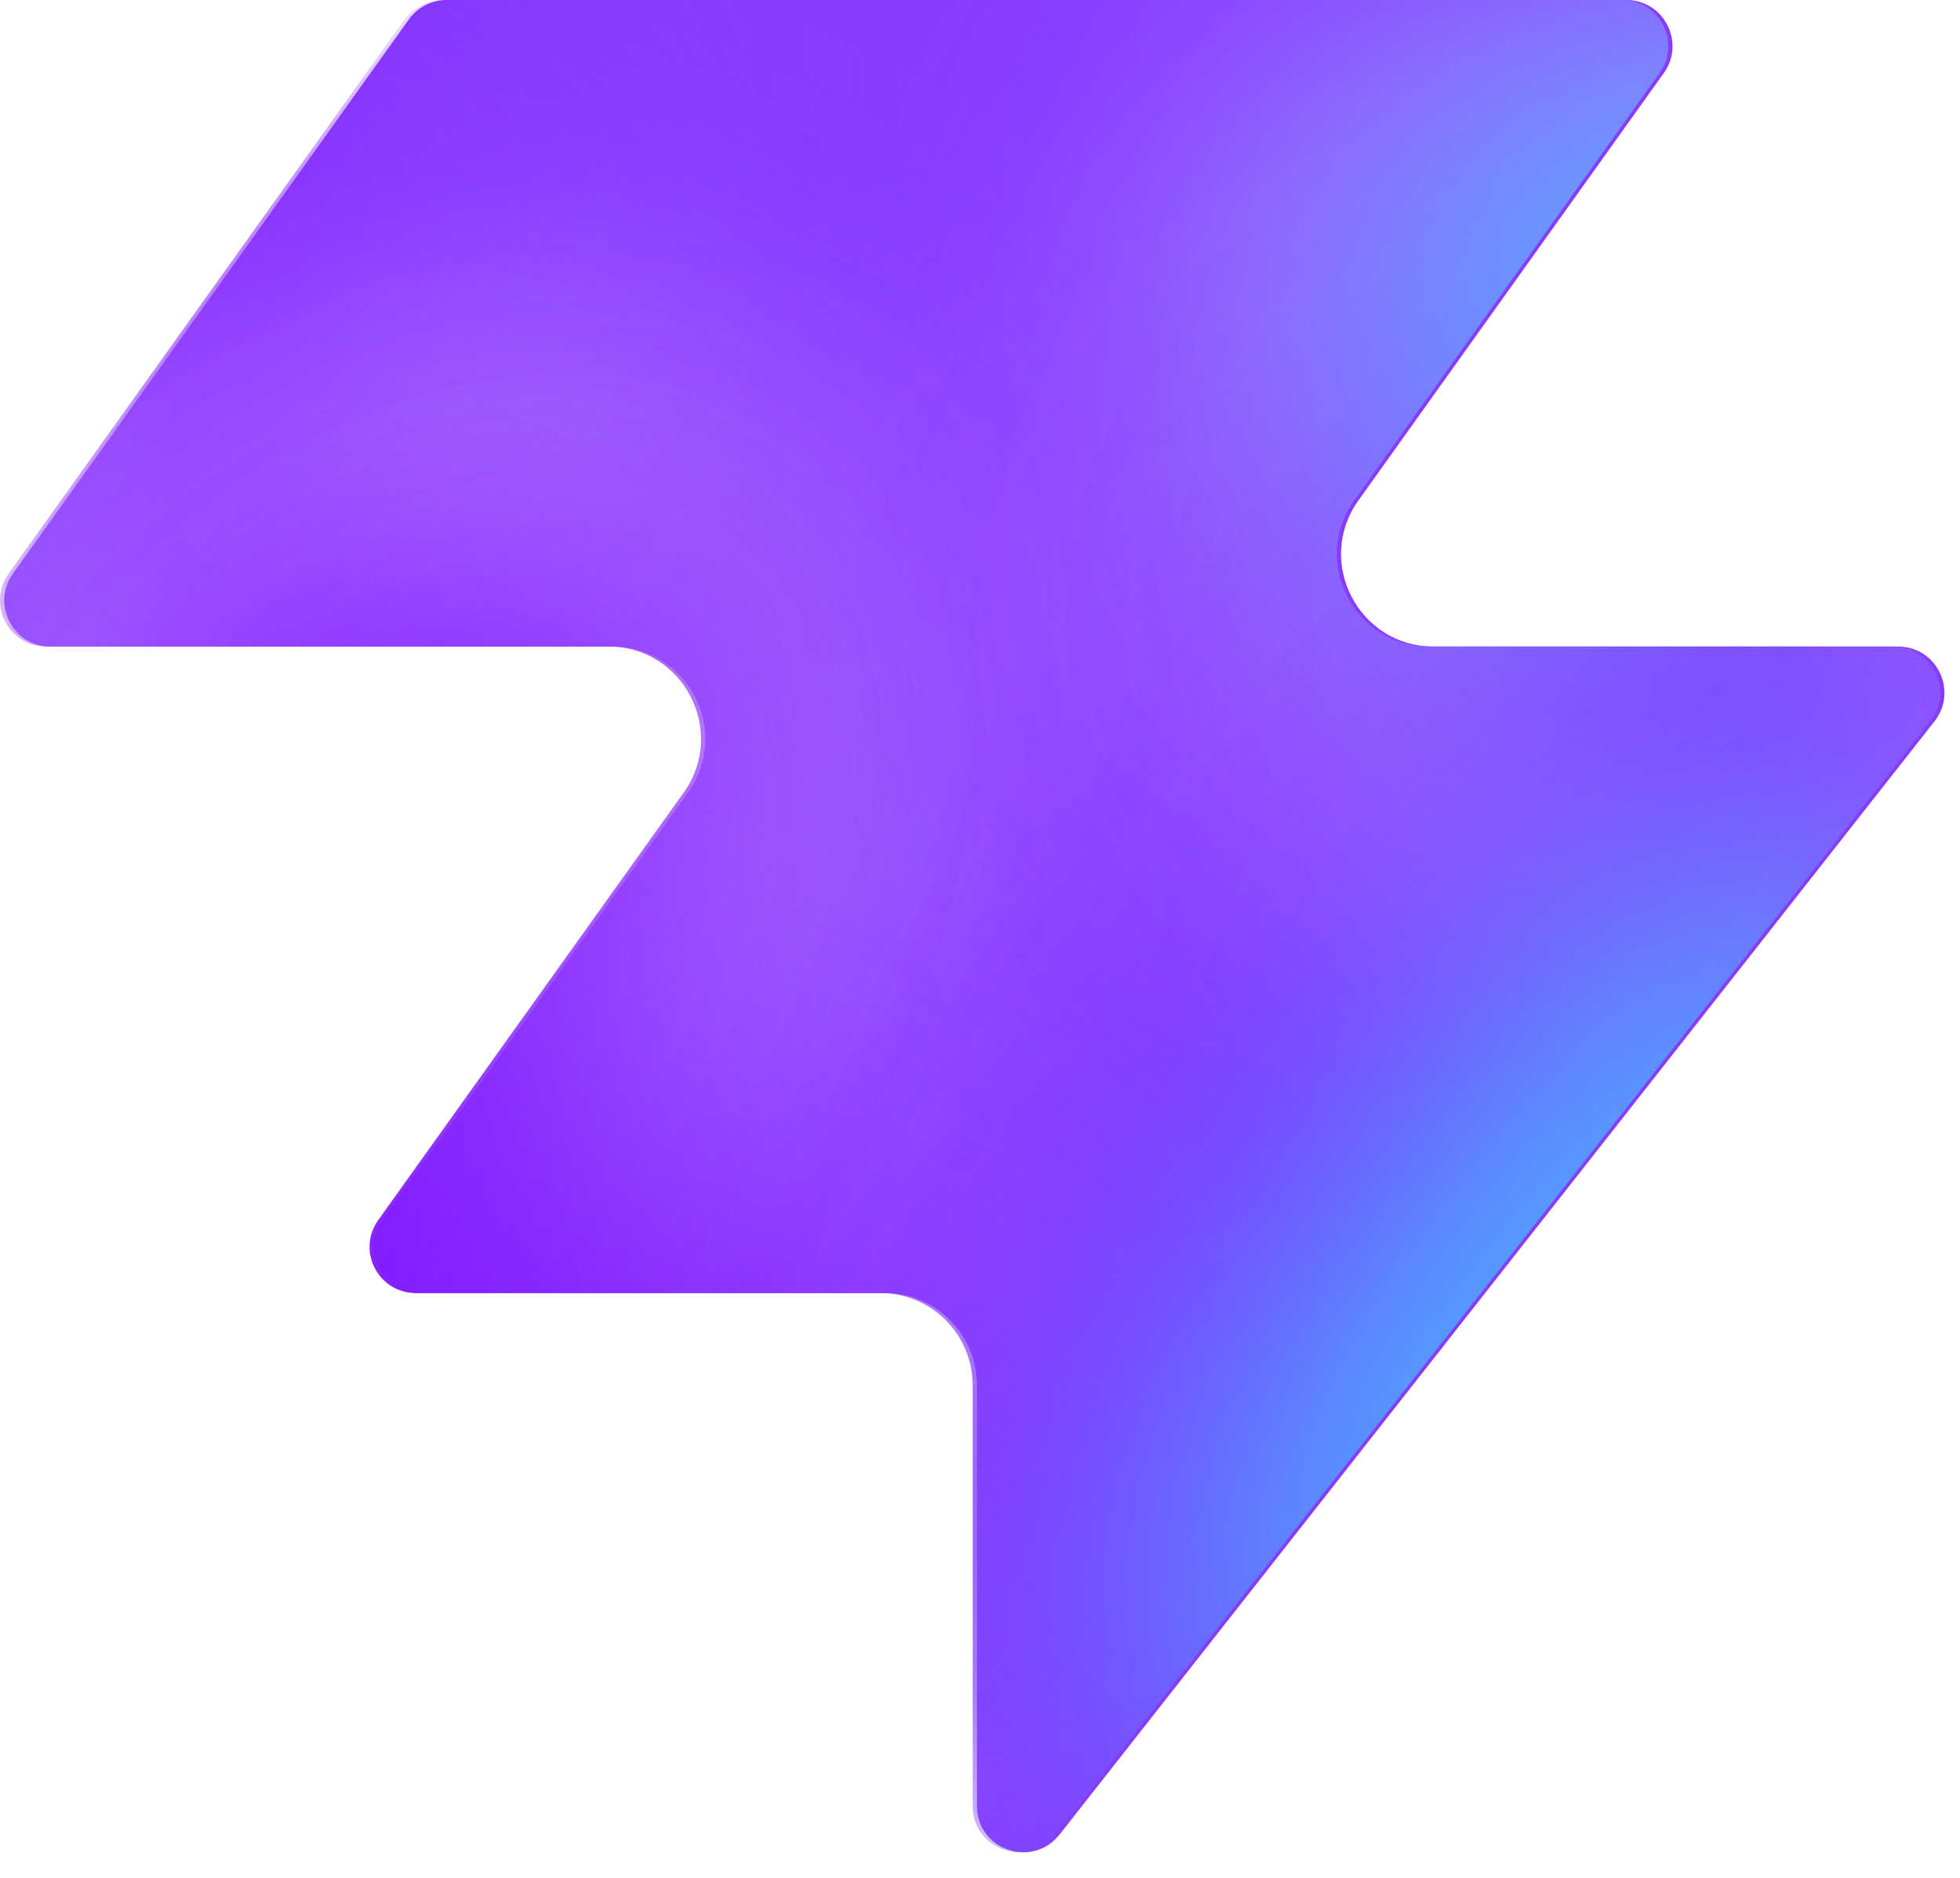
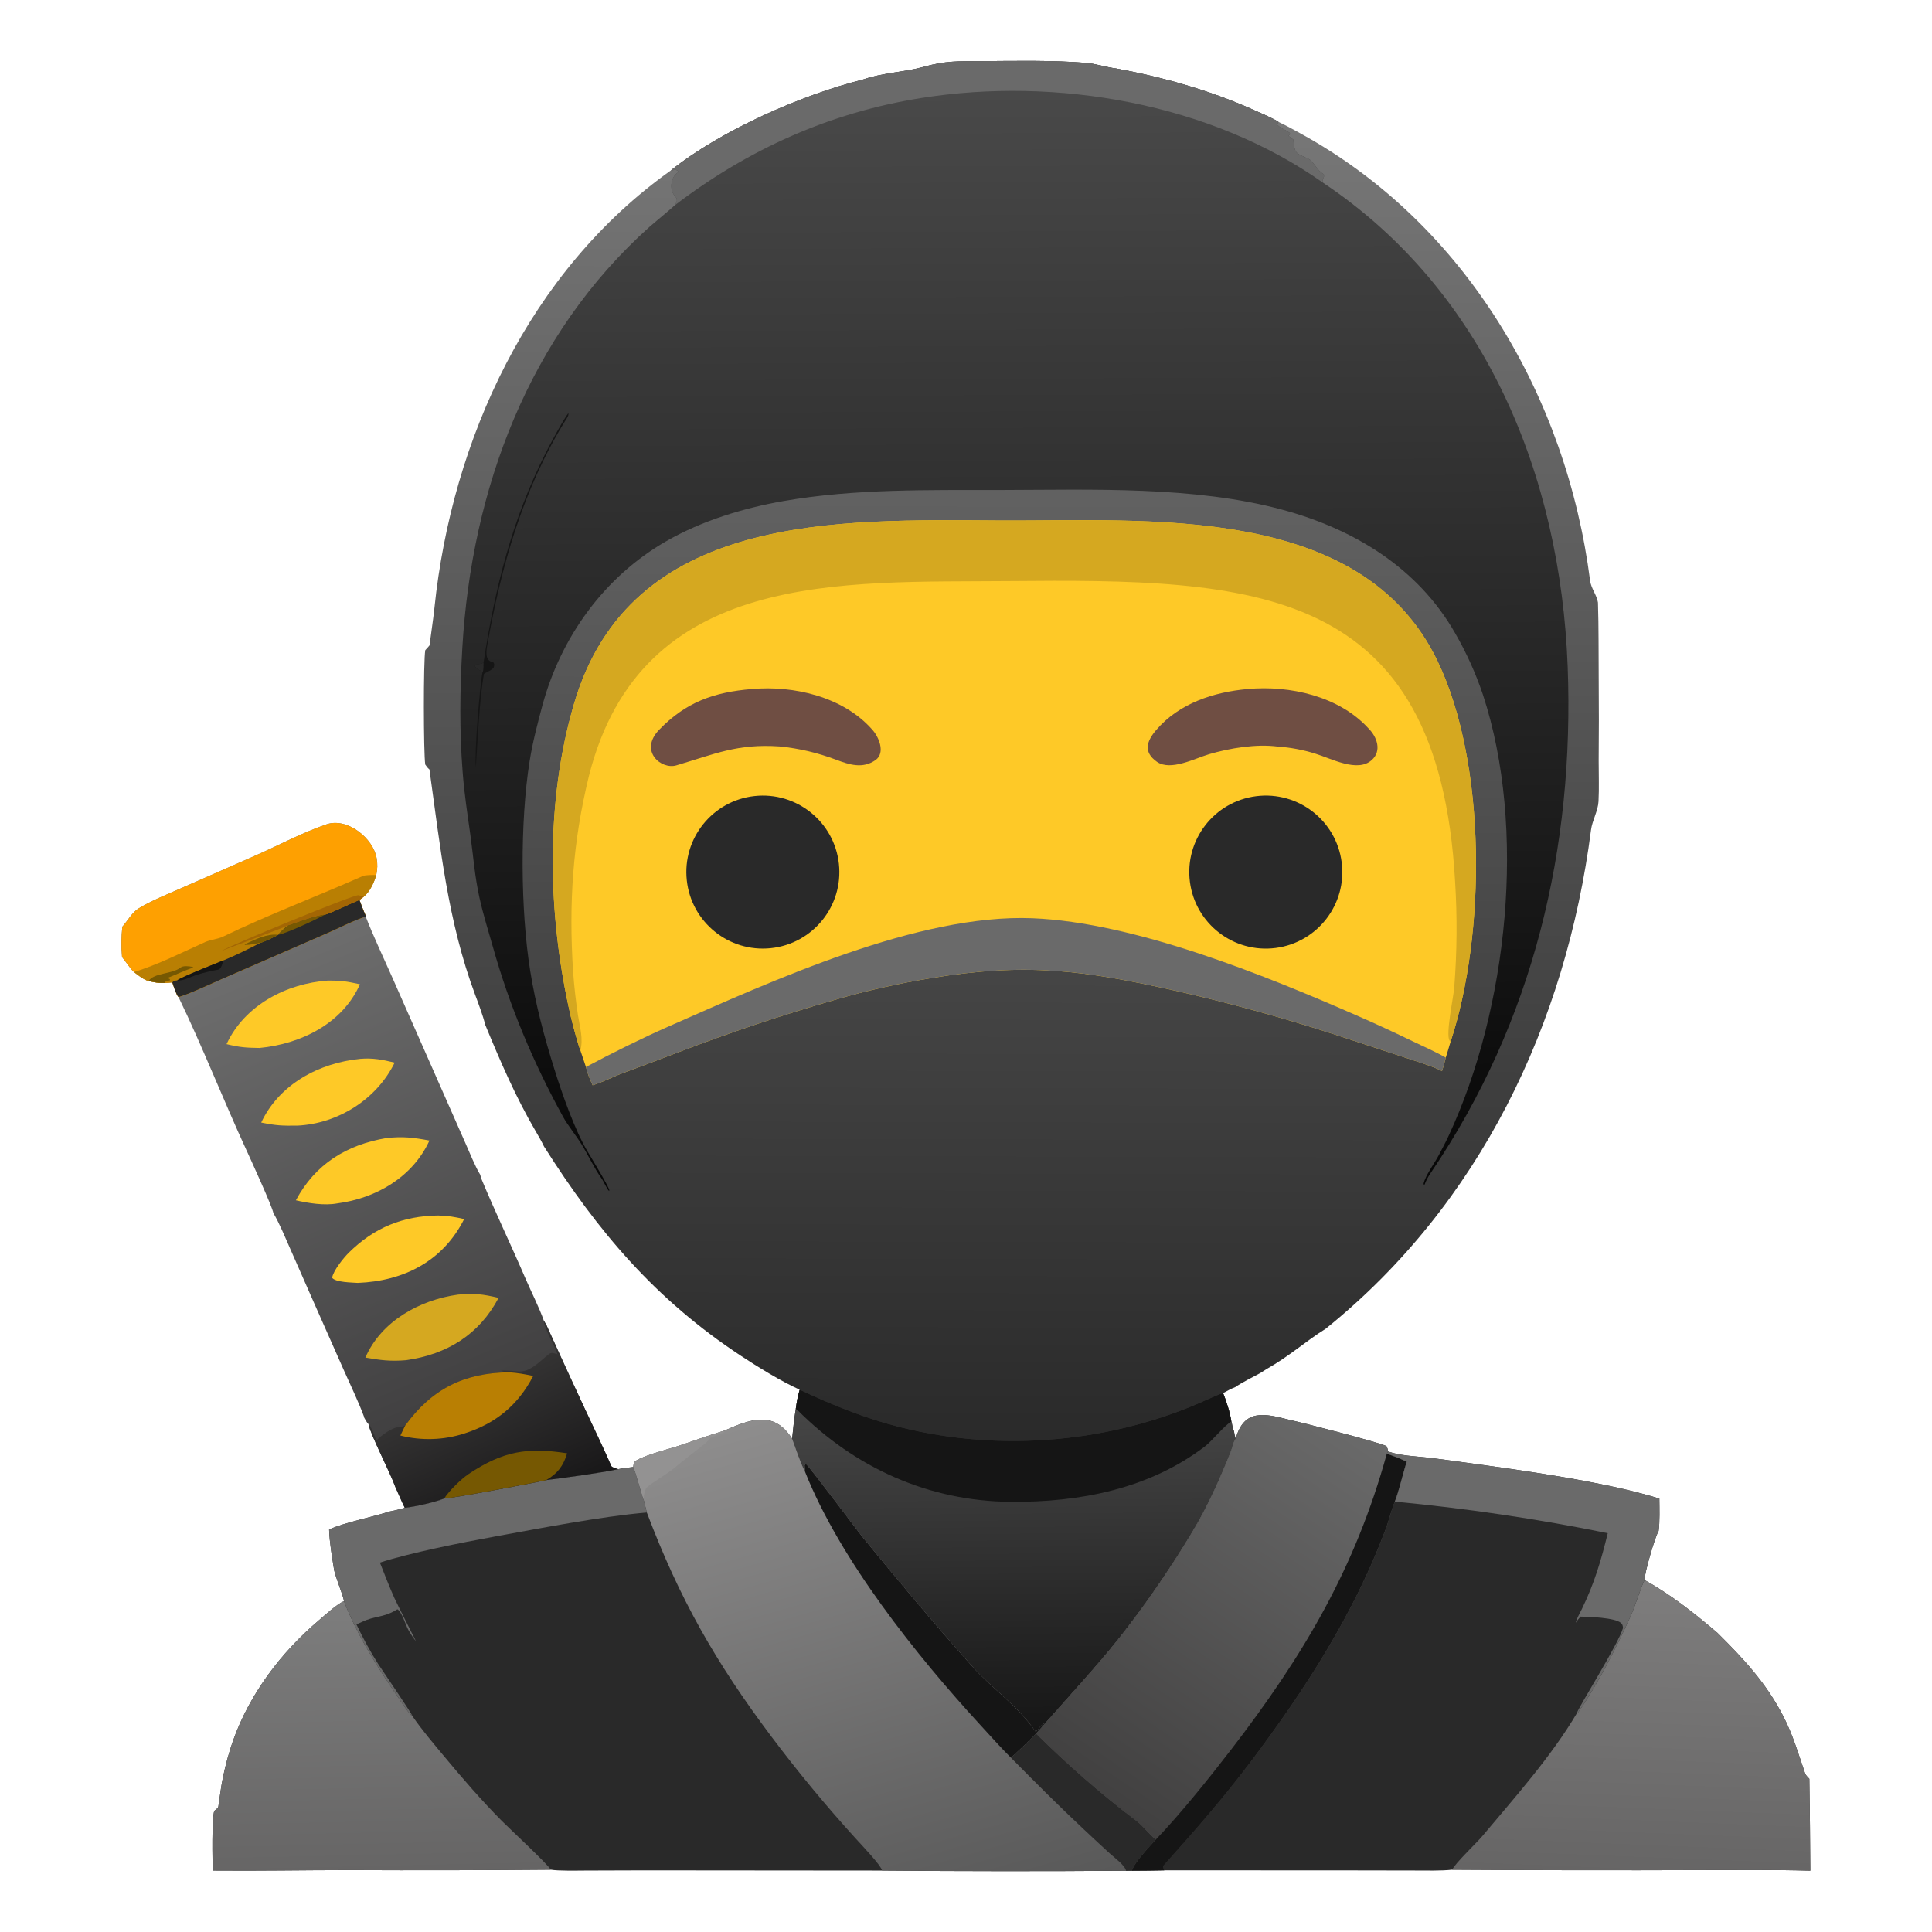
- <svg xmlns="http://www.w3.org/2000/svg" width="48" height="46" fill="none" viewBox="0 0 48 46">
-   <path fill="#863bff" d="M25.946 44.938c-.664.845-2.021.375-2.021-.698V33.937a2.26 2.26 0 0 0-2.262-2.262H10.287c-.92 0-1.456-1.04-.92-1.788l7.48-10.471c1.07-1.497 0-3.578-1.842-3.578H1.237c-.92 0-1.456-1.04-.92-1.788L10.013.474c.214-.297.556-.474.92-.474h28.894c.92 0 1.456 1.04.92 1.788l-7.48 10.471c-1.07 1.498 0 3.579 1.842 3.579h11.377c.943 0 1.473 1.088.89 1.83L25.947 44.94z" style="fill:#863bff;fill:color(display-p3 .525 .23 1);fill-opacity:1" />
-   <mask id="a" width="48" height="46" x="0" y="0" maskUnits="userSpaceOnUse" style="mask-type:alpha">
-     <path fill="#000" d="M25.842 44.938c-.664.844-2.021.375-2.021-.698V33.937a2.26 2.26 0 0 0-2.262-2.262H10.183c-.92 0-1.456-1.04-.92-1.788l7.48-10.471c1.07-1.498 0-3.579-1.842-3.579H1.133c-.92 0-1.456-1.04-.92-1.787L9.91.473c.214-.297.556-.474.92-.474h28.894c.92 0 1.456 1.04.92 1.788l-7.48 10.471c-1.07 1.498 0 3.578 1.842 3.578h11.377c.943 0 1.473 1.088.89 1.832L25.843 44.94z" style="fill:#000;fill-opacity:1" />
-   </mask>
-   <g mask="url(#a)">
-     <g filter="url(#b)">
-       <ellipse cx="5.508" cy="14.704" fill="#ede6ff" rx="5.508" ry="14.704" style="fill:#ede6ff;fill:color(display-p3 .927 .903 1);fill-opacity:1" transform="matrix(.00324 1 1 -.00324 -4.47 31.516)" />
-     </g>
-     <g filter="url(#c)">
-       <ellipse cx="10.399" cy="29.851" fill="#ede6ff" rx="10.399" ry="29.851" style="fill:#ede6ff;fill:color(display-p3 .927 .903 1);fill-opacity:1" transform="matrix(.00324 1 1 -.00324 -39.328 7.883)" />
-     </g>
-     <g filter="url(#d)">
-       <ellipse cx="5.508" cy="30.487" fill="#7e14ff" rx="5.508" ry="30.487" style="fill:#7e14ff;fill:color(display-p3 .492 .077 1);fill-opacity:1" transform="rotate(89.814 -25.913 -14.639)scale(1 -1)" />
-     </g>
-     <g filter="url(#e)">
-       <ellipse cx="5.508" cy="30.599" fill="#7e14ff" rx="5.508" ry="30.599" style="fill:#7e14ff;fill:color(display-p3 .492 .077 1);fill-opacity:1" transform="rotate(89.814 -32.644 -3.334)scale(1 -1)" />
-     </g>
-     <g filter="url(#f)">
-       <ellipse cx="5.508" cy="30.599" fill="#7e14ff" rx="5.508" ry="30.599" style="fill:#7e14ff;fill:color(display-p3 .492 .077 1);fill-opacity:1" transform="matrix(.00324 1 1 -.00324 -34.34 30.47)" />
-     </g>
-     <g filter="url(#g)">
-       <ellipse cx="14.072" cy="22.078" fill="#ede6ff" rx="14.072" ry="22.078" style="fill:#ede6ff;fill:color(display-p3 .927 .903 1);fill-opacity:1" transform="rotate(93.35 24.506 48.493)scale(-1 1)" />
-     </g>
-     <g filter="url(#h)">
-       <ellipse cx="3.47" cy="21.501" fill="#7e14ff" rx="3.47" ry="21.501" style="fill:#7e14ff;fill:color(display-p3 .492 .077 1);fill-opacity:1" transform="rotate(89.009 28.708 47.59)scale(-1 1)" />
-     </g>
-     <g filter="url(#i)">
-       <ellipse cx="3.47" cy="21.501" fill="#7e14ff" rx="3.47" ry="21.501" style="fill:#7e14ff;fill:color(display-p3 .492 .077 1);fill-opacity:1" transform="rotate(89.009 28.708 47.59)scale(-1 1)" />
-     </g>
-     <g filter="url(#j)">
-       <ellipse cx=".387" cy="8.972" fill="#7e14ff" rx="4.407" ry="29.108" style="fill:#7e14ff;fill:color(display-p3 .492 .077 1);fill-opacity:1" transform="rotate(39.51 .387 8.972)" />
-     </g>
-     <g filter="url(#k)">
-       <ellipse cx="47.523" cy="-6.092" fill="#7e14ff" rx="4.407" ry="29.108" style="fill:#7e14ff;fill:color(display-p3 .492 .077 1);fill-opacity:1" transform="rotate(37.892 47.523 -6.092)" />
-     </g>
-     <g filter="url(#l)">
-       <ellipse cx="41.412" cy="6.333" fill="#47bfff" rx="5.971" ry="9.665" style="fill:#47bfff;fill:color(display-p3 .28 .748 1);fill-opacity:1" transform="rotate(37.892 41.412 6.333)" />
-     </g>
-     <g filter="url(#m)">
-       <ellipse cx="-1.879" cy="38.332" fill="#7e14ff" rx="4.407" ry="29.108" style="fill:#7e14ff;fill:color(display-p3 .492 .077 1);fill-opacity:1" transform="rotate(37.892 -1.88 38.332)" />
-     </g>
-     <g filter="url(#n)">
-       <ellipse cx="-1.879" cy="38.332" fill="#7e14ff" rx="4.407" ry="29.108" style="fill:#7e14ff;fill:color(display-p3 .492 .077 1);fill-opacity:1" transform="rotate(37.892 -1.88 38.332)" />
-     </g>
-     <g filter="url(#o)">
-       <ellipse cx="35.651" cy="29.907" fill="#7e14ff" rx="4.407" ry="29.108" style="fill:#7e14ff;fill:color(display-p3 .492 .077 1);fill-opacity:1" transform="rotate(37.892 35.651 29.907)" />
-     </g>
-     <g filter="url(#p)">
-       <ellipse cx="38.418" cy="32.4" fill="#47bfff" rx="5.971" ry="15.297" style="fill:#47bfff;fill:color(display-p3 .28 .748 1);fill-opacity:1" transform="rotate(37.892 38.418 32.4)" />
-     </g>
-   </g>
+ <svg xmlns="http://www.w3.org/2000/svg" width="512" height="512" viewBox="0 0 512 512">
  <defs>
-     <filter id="b" width="60.045" height="41.654" x="-19.77" y="16.149" color-interpolation-filters="sRGB" filterUnits="userSpaceOnUse">
-       <feFlood flood-opacity="0" result="BackgroundImageFix" />
-       <feBlend in="SourceGraphic" in2="BackgroundImageFix" result="shape" />
-       <feGaussianBlur result="effect1_foregroundBlur_2002_17158" stdDeviation="7.659" />
-     </filter>
-     <filter id="c" width="90.34" height="51.437" x="-54.613" y="-7.533" color-interpolation-filters="sRGB" filterUnits="userSpaceOnUse">
-       <feFlood flood-opacity="0" result="BackgroundImageFix" />
-       <feBlend in="SourceGraphic" in2="BackgroundImageFix" result="shape" />
-       <feGaussianBlur result="effect1_foregroundBlur_2002_17158" stdDeviation="7.659" />
-     </filter>
-     <filter id="d" width="79.355" height="29.4" x="-49.64" y="2.03" color-interpolation-filters="sRGB" filterUnits="userSpaceOnUse">
-       <feFlood flood-opacity="0" result="BackgroundImageFix" />
-       <feBlend in="SourceGraphic" in2="BackgroundImageFix" result="shape" />
-       <feGaussianBlur result="effect1_foregroundBlur_2002_17158" stdDeviation="4.596" />
-     </filter>
-     <filter id="e" width="79.579" height="29.4" x="-45.045" y="20.029" color-interpolation-filters="sRGB" filterUnits="userSpaceOnUse">
-       <feFlood flood-opacity="0" result="BackgroundImageFix" />
-       <feBlend in="SourceGraphic" in2="BackgroundImageFix" result="shape" />
-       <feGaussianBlur result="effect1_foregroundBlur_2002_17158" stdDeviation="4.596" />
-     </filter>
-     <filter id="f" width="79.579" height="29.4" x="-43.513" y="21.178" color-interpolation-filters="sRGB" filterUnits="userSpaceOnUse">
-       <feFlood flood-opacity="0" result="BackgroundImageFix" />
-       <feBlend in="SourceGraphic" in2="BackgroundImageFix" result="shape" />
-       <feGaussianBlur result="effect1_foregroundBlur_2002_17158" stdDeviation="4.596" />
-     </filter>
-     <filter id="g" width="74.749" height="58.852" x="15.756" y="-17.901" color-interpolation-filters="sRGB" filterUnits="userSpaceOnUse">
-       <feFlood flood-opacity="0" result="BackgroundImageFix" />
-       <feBlend in="SourceGraphic" in2="BackgroundImageFix" result="shape" />
-       <feGaussianBlur result="effect1_foregroundBlur_2002_17158" stdDeviation="7.659" />
-     </filter>
-     <filter id="h" width="61.377" height="25.362" x="23.548" y="2.284" color-interpolation-filters="sRGB" filterUnits="userSpaceOnUse">
-       <feFlood flood-opacity="0" result="BackgroundImageFix" />
-       <feBlend in="SourceGraphic" in2="BackgroundImageFix" result="shape" />
-       <feGaussianBlur result="effect1_foregroundBlur_2002_17158" stdDeviation="4.596" />
-     </filter>
-     <filter id="i" width="61.377" height="25.362" x="23.548" y="2.284" color-interpolation-filters="sRGB" filterUnits="userSpaceOnUse">
-       <feFlood flood-opacity="0" result="BackgroundImageFix" />
-       <feBlend in="SourceGraphic" in2="BackgroundImageFix" result="shape" />
-       <feGaussianBlur result="effect1_foregroundBlur_2002_17158" stdDeviation="4.596" />
-     </filter>
-     <filter id="j" width="56.045" height="63.649" x="-27.636" y="-22.853" color-interpolation-filters="sRGB" filterUnits="userSpaceOnUse">
-       <feFlood flood-opacity="0" result="BackgroundImageFix" />
-       <feBlend in="SourceGraphic" in2="BackgroundImageFix" result="shape" />
-       <feGaussianBlur result="effect1_foregroundBlur_2002_17158" stdDeviation="4.596" />
-     </filter>
-     <filter id="k" width="54.814" height="64.646" x="20.116" y="-38.415" color-interpolation-filters="sRGB" filterUnits="userSpaceOnUse">
-       <feFlood flood-opacity="0" result="BackgroundImageFix" />
-       <feBlend in="SourceGraphic" in2="BackgroundImageFix" result="shape" />
-       <feGaussianBlur result="effect1_foregroundBlur_2002_17158" stdDeviation="4.596" />
-     </filter>
-     <filter id="l" width="33.541" height="35.313" x="24.641" y="-11.323" color-interpolation-filters="sRGB" filterUnits="userSpaceOnUse">
-       <feFlood flood-opacity="0" result="BackgroundImageFix" />
-       <feBlend in="SourceGraphic" in2="BackgroundImageFix" result="shape" />
-       <feGaussianBlur result="effect1_foregroundBlur_2002_17158" stdDeviation="4.596" />
-     </filter>
-     <filter id="m" width="54.814" height="64.646" x="-29.286" y="6.009" color-interpolation-filters="sRGB" filterUnits="userSpaceOnUse">
-       <feFlood flood-opacity="0" result="BackgroundImageFix" />
-       <feBlend in="SourceGraphic" in2="BackgroundImageFix" result="shape" />
-       <feGaussianBlur result="effect1_foregroundBlur_2002_17158" stdDeviation="4.596" />
-     </filter>
-     <filter id="n" width="54.814" height="64.646" x="-29.286" y="6.009" color-interpolation-filters="sRGB" filterUnits="userSpaceOnUse">
-       <feFlood flood-opacity="0" result="BackgroundImageFix" />
-       <feBlend in="SourceGraphic" in2="BackgroundImageFix" result="shape" />
-       <feGaussianBlur result="effect1_foregroundBlur_2002_17158" stdDeviation="4.596" />
-     </filter>
-     <filter id="o" width="54.814" height="64.646" x="8.244" y="-2.416" color-interpolation-filters="sRGB" filterUnits="userSpaceOnUse">
-       <feFlood flood-opacity="0" result="BackgroundImageFix" />
-       <feBlend in="SourceGraphic" in2="BackgroundImageFix" result="shape" />
-       <feGaussianBlur result="effect1_foregroundBlur_2002_17158" stdDeviation="4.596" />
-     </filter>
-     <filter id="p" width="39.409" height="43.623" x="18.713" y="10.588" color-interpolation-filters="sRGB" filterUnits="userSpaceOnUse">
-       <feFlood flood-opacity="0" result="BackgroundImageFix" />
-       <feBlend in="SourceGraphic" in2="BackgroundImageFix" result="shape" />
-       <feGaussianBlur result="effect1_foregroundBlur_2002_17158" stdDeviation="4.596" />
-     </filter>
+     <linearGradient id="gradient_0" gradientUnits="userSpaceOnUse" x1="267.402" y1="381.258" x2="268.292" y2="32.321">
+       <stop offset="0" stop-color="#2A2A2A" />
+       <stop offset="1" stop-color="#777" />
+     </linearGradient>
  </defs>
+   <path fill="url(#gradient_0)" d="M177.788 45.163C191.032 34.562 212.426 25.137 228.801 21.051C233.659 19.333 239.856 19.085 244.593 17.766C250.739 16.054 253.875 16.245 260.376 16.203C269.459 16.144 278.68 15.943 287.755 16.657C290.276 16.856 293.216 17.837 295.765 18.146C308.159 20.433 320.575 23.922 332.094 29.072C333.613 29.752 337.556 31.41 338.805 32.316C340.853 33.251 342.783 34.34 344.727 35.408C388.416 59.386 415.155 105.18 421.392 153.88C421.657 155.947 423.175 157.692 423.476 159.68C423.693 166.28 423.613 173.224 423.672 179.821C423.733 187.082 423.731 194.344 423.664 201.605C423.654 205.198 423.808 208.799 423.621 212.383C423.489 214.913 421.956 217.461 421.639 219.924C415.009 271.369 392.129 319.259 351.349 352.115C345.903 355.515 341.882 359.292 335.56 362.873L333.992 363.874C332.805 364.489 328.354 366.818 327.395 367.584C326.223 368.032 325.237 368.599 324.133 369.19C324.975 371.203 326.037 374.564 326.32 376.736L326.411 376.936C326.525 377.511 326.639 378.211 326.803 378.762L327.013 379.26C327.149 380.072 327.217 380.509 327.467 381.31C326.879 381.837 326.524 383.765 326.189 384.606C323.32 391.817 319.886 399.53 315.854 406.14C309.944 415.991 303.412 425.455 296.295 434.473C290.113 442.153 283.615 449.143 277.157 456.494C275.945 457.08 275.375 457.959 274.5 458.993C269.606 451.9 263.131 447.749 257.501 441.443C247.748 430.516 238.207 419.105 228.943 407.772C227.01 405.407 214.315 388.382 213.56 387.962L213.244 388.294C213.268 388.914 213.311 389.45 213.363 390.065C212.119 387.707 210.885 383.907 209.921 381.288C210.199 378.692 210.44 375.957 210.89 373.396C211.158 371.495 211.38 370.115 211.932 368.287C207.058 366.095 200.88 362.292 196.401 359.341C173.706 344.39 158.492 326.463 144.154 303.803C143.524 302.468 142.723 301.091 141.974 299.812C136.642 290.707 132.58 281.233 128.56 271.504C128.098 269.433 126.675 265.646 125.92 263.624C118.658 244.183 116.663 224.271 113.806 203.917C113.226 203.409 113.141 203.234 112.697 202.615C112.229 199.638 112.191 174.926 112.709 172.292C112.821 172.174 113.819 171.104 113.829 171.03C114.241 167.713 114.791 164.364 115.136 161.042C119.776 116.418 140.305 71.773 177.788 45.163Z" />
+   <defs>
+     <linearGradient id="gradient_1" gradientUnits="userSpaceOnUse" x1="269.225" y1="315.002" x2="267.886" y2="24.475">
+       <stop offset="0" stop-color="#060606" />
+       <stop offset="1" stop-color="#494949" />
+     </linearGradient>
+   </defs>
+   <path fill="url(#gradient_1)" d="M177.788 45.163C191.032 34.562 212.426 25.137 228.801 21.051C233.659 19.333 239.856 19.085 244.593 17.766C250.739 16.054 253.875 16.245 260.376 16.203C269.459 16.144 278.68 15.943 287.755 16.657C290.276 16.856 293.216 17.837 295.765 18.146C308.159 20.433 320.575 23.922 332.094 29.072C333.613 29.752 337.556 31.41 338.805 32.316L338.449 33.047C339.741 34.251 340.524 34.252 341.858 35.272C341.761 35.773 341.825 35.581 341.486 36.014C341.627 36.169 342.74 37.047 342.725 36.904C343.16 41.001 343.356 40.452 346.877 42.156C348.027 42.712 349.196 45.41 350.823 46.164C351.066 47.514 350.353 46.762 350.63 48.428C393.571 77.112 413.551 126.068 415.45 176.664C417.255 224.741 406.433 270.497 379.287 310.642C378.346 312.033 378.053 312.586 377.432 314.144L377.234 313.616L377.272 313.7C377.677 311.583 380.249 308.157 381.314 306.099C382.185 304.416 383.057 302.818 383.883 301.045C399.621 267.254 404.627 219.571 393.002 184.135C391.088 178.439 388.608 172.949 385.6 167.747C375.696 150.422 358.765 140.211 339.937 135.104C316.482 128.742 289.314 129.811 265.122 129.856C246.039 129.892 226.46 129.485 207.602 132.791C196.909 134.665 185.967 138.011 176.531 143.437C160.167 152.847 148.615 168.838 143.724 187.004C142.422 191.838 141.144 196.762 140.354 201.705C137.787 217.777 137.926 241.202 140.505 257.261C141.943 266.211 144.229 274.79 146.941 283.422C148.975 289.896 152.305 299.5 155.772 305.264C156.519 306.506 161.439 314.608 161.474 315.445L161.397 315.631C160.642 314.772 160.063 313.201 159.42 312.298C157.345 309.386 155.971 306.226 154.048 303.146C152.647 300.901 150.445 298.191 149.245 296.01C141.396 281.754 135.046 266.692 130.644 251.014C129.357 246.43 128.135 242.713 127.088 238.024C125.781 232.17 125.453 227.019 124.649 221.233C123.839 215.408 123.075 210.607 122.609 204.641C121.738 193.47 121.869 182.942 122.516 171.787C124.964 129.581 140.161 88.702 172.194 60.053C172.826 59.488 178.626 54.669 178.783 54.433C179.347 53.465 179.459 53.471 179.326 52.554C179.099 52.283 178.879 52.007 178.666 51.725C177.276 49.871 177.933 46.729 179.655 45.718L179.69 45.334C179.024 44.833 178.924 45.06 177.788 45.163Z" />
+   <path fill="#6A6A6A" d="M177.788 45.163C191.032 34.562 212.426 25.137 228.801 21.051C233.659 19.333 239.856 19.085 244.593 17.766C250.739 16.054 253.875 16.245 260.376 16.203C269.459 16.144 278.68 15.943 287.755 16.657C290.276 16.856 293.216 17.837 295.765 18.146C308.159 20.433 320.575 23.922 332.094 29.072C333.613 29.752 337.556 31.41 338.805 32.316L338.449 33.047C339.741 34.251 340.524 34.252 341.858 35.272C341.761 35.773 341.825 35.581 341.486 36.014C341.627 36.169 342.74 37.047 342.725 36.904C343.16 41.001 343.356 40.452 346.877 42.156C348.027 42.712 349.196 45.41 350.823 46.164C351.066 47.514 350.353 46.762 350.63 48.428C320.761 27.307 279.921 20.306 244.206 25.963C219.916 29.811 198.25 39.572 178.783 54.433C179.347 53.465 179.459 53.471 179.326 52.554C179.099 52.283 178.879 52.007 178.666 51.725C177.276 49.871 177.933 46.729 179.655 45.718L179.69 45.334C179.024 44.833 178.924 45.06 177.788 45.163Z" />
+   <path fill="#151515" d="M128.145 175.593C131.131 155.913 135.646 137.745 144.676 119.902C145.602 118.071 149.394 110.963 150.623 109.485C150.764 110.16 150.196 110.86 149.813 111.478C138.582 129.598 132.765 150.288 129.109 171.138C128.804 172.875 128.565 175.221 130.738 175.498C131.111 176.252 130.991 175.838 130.876 176.838C130.165 177.839 128.317 178.296 128.25 178.651C127.091 184.787 126.489 197.708 126.111 203.321C125.648 200 127.168 181.464 127.867 178.176C127.138 177.35 126.414 177.718 125.772 176.412C126.567 175.683 127.159 176.259 128.145 175.593Z" />
+   <path fill="#292929" d="M128.145 175.593C128.125 176.283 128.203 177.72 127.867 178.176C127.138 177.35 126.414 177.718 125.772 176.412C126.567 175.683 127.159 176.259 128.145 175.593Z" />
+   <defs>
+     <linearGradient id="gradient_2" gradientUnits="userSpaceOnUse" x1="269.159" y1="458.545" x2="268.441" y2="373.764">
+       <stop offset="0" stop-color="#161616" />
+       <stop offset="1" stop-color="#464646" />
+     </linearGradient>
+   </defs>
+   <path fill="url(#gradient_2)" d="M211.932 368.287C220.533 372.335 229.451 375.947 238.702 378.254C265.501 384.938 294.862 382.311 320.005 370.855C321.003 370.4 323.184 369.416 324.133 369.19C324.975 371.203 326.037 374.564 326.32 376.736L326.411 376.936C326.525 377.511 326.639 378.211 326.803 378.762L327.013 379.26C327.149 380.072 327.217 380.509 327.467 381.31C326.879 381.837 326.524 383.765 326.189 384.606C323.32 391.817 319.886 399.53 315.854 406.14C309.944 415.991 303.412 425.455 296.295 434.473C290.113 442.153 283.615 449.143 277.157 456.494C275.945 457.08 275.375 457.959 274.5 458.993C269.606 451.9 263.131 447.749 257.501 441.443C247.748 430.516 238.207 419.105 228.943 407.772C227.01 405.407 214.315 388.382 213.56 387.962L213.244 388.294C213.268 388.914 213.311 389.45 213.363 390.065C212.119 387.707 210.885 383.907 209.921 381.288C210.199 378.692 210.44 375.957 210.89 373.396C211.158 371.495 211.38 370.115 211.932 368.287Z" />
+   <path fill="#151515" d="M211.932 368.287C220.533 372.335 229.451 375.947 238.702 378.254C265.501 384.938 294.862 382.311 320.005 370.855C321.003 370.4 323.184 369.416 324.133 369.19C324.975 371.203 326.037 374.564 326.32 376.736C324.642 377.589 321.212 381.865 319.315 383.311C304.512 394.597 286.111 398.141 267.851 397.999C246.095 397.829 226.524 388.973 211.267 373.609C211.141 373.538 211.016 373.467 210.89 373.396C211.158 371.495 211.38 370.115 211.932 368.287Z" />
+   <path fill="#FEC927" d="M153.819 278.407C153.066 276.442 151.746 271.414 151.225 269.243C145.105 242.638 144.412 212.787 152.122 186.517C167.035 135.706 222.138 137.699 265.024 137.941C303.758 138.158 360.755 133.174 380.947 175.155C394.087 202.475 393.782 247.752 384.393 276.132C383.998 277.518 383.581 278.898 383.143 280.272C382.842 281.621 382.563 282.545 382.147 283.84C379.975 282.636 374.369 280.933 371.741 280.068L353.237 273.995C339.741 269.638 326.061 265.874 312.236 262.713C287.066 257.07 271.882 255.039 246.642 259.227C238.016 260.634 229.484 262.566 221.092 265.011C207.142 269.034 193.368 273.647 179.808 278.837C174.924 280.688 170.062 282.553 165.154 284.347C162.473 285.326 159.81 286.751 157.056 287.602C156.323 285.963 155.682 284.538 155.281 282.764L153.819 278.407Z" />
+   <path fill="#D5A820" d="M153.819 278.407C153.066 276.442 151.746 271.414 151.225 269.243C145.105 242.638 144.412 212.787 152.122 186.517C167.035 135.706 222.138 137.699 265.024 137.941C303.758 138.158 360.755 133.174 380.947 175.155C394.087 202.475 393.782 247.752 384.393 276.132C384.309 276.007 384.222 275.885 384.141 275.757C383.076 274.067 385.19 264.278 385.389 261.679C386.131 252.323 386.205 242.927 385.612 233.561C381.151 154.683 332.323 153.391 267.254 153.992C223.132 154.399 169.926 150.867 156.075 205.618C151.791 223.168 150.698 239.228 151.877 257.53C152.16 261.365 152.587 265.187 153.159 268.989C153.68 272.312 154.605 275.12 153.819 278.407Z" />
+   <path fill="#6A6A6A" d="M155.281 282.764C161.717 279.293 170.387 275.009 177.115 272.053C204.648 259.952 243.348 242.123 273.613 243.345C300.64 244.437 335.041 258.378 359.623 269.142C364.654 271.346 369.64 273.649 374.58 276.049C377.171 277.286 380.705 278.86 383.143 280.272C382.842 281.621 382.563 282.545 382.147 283.84C379.975 282.636 374.369 280.933 371.741 280.068L353.237 273.995C339.741 269.638 326.061 265.874 312.236 262.713C287.066 257.07 271.882 255.039 246.642 259.227C238.016 260.634 229.484 262.566 221.092 265.011C207.142 269.034 193.368 273.647 179.808 278.837C174.924 280.688 170.062 282.553 165.154 284.347C162.473 285.326 159.81 286.751 157.056 287.602C156.323 285.963 155.682 284.538 155.281 282.764Z" />
+   <path fill="#292929" d="M332.893 211C343.987 209.59 354.128 217.429 355.559 228.52C356.99 239.611 349.171 249.767 338.083 251.22C326.964 252.676 316.774 244.831 315.339 233.71C313.904 222.588 321.769 212.414 332.893 211Z" />
+   <path fill="#292929" d="M199.932 210.964C211.082 209.729 221.116 217.785 222.32 228.939C223.523 240.093 215.439 250.104 204.282 251.276C193.169 252.444 183.206 244.399 182.007 233.289C180.809 222.179 188.825 212.194 199.932 210.964Z" />
+   <path fill="#6F4E43" d="M330.629 182.599C341.79 181.57 354.869 184.487 362.655 193.024C364.909 195.261 366.283 198.987 363.498 201.451C359.691 204.818 352.829 200.999 348.43 199.679C345.24 198.694 341.947 198.081 338.616 197.852C332.973 197.099 325.896 198.253 320.411 199.872C316.667 200.977 310.206 204.422 306.599 201.885C302.884 199.273 303.903 196.367 306.434 193.428C312.497 186.388 321.62 183.409 330.629 182.599Z" />
+   <path fill="#6F4E43" d="M199.254 182.602C210.388 181.609 223.443 184.659 231.091 193.289C232.878 195.199 234.746 199.507 232.006 201.442C228.596 203.803 225.123 202.66 221.612 201.346C216.595 199.469 211.898 198.345 206.56 197.813C195.425 197.042 189.365 199.84 179.234 202.833C175.208 204.022 169.264 199.01 174.685 193.394C181.706 186.121 189.128 183.427 199.254 182.602Z" />
+   <path fill="#292929" d="M191.943 379.141C198.622 376.227 205.029 373.563 209.921 381.288C210.885 383.907 212.119 387.707 213.363 390.065C213.311 389.45 213.268 388.914 213.244 388.294L213.56 387.962C214.315 388.382 227.01 405.407 228.943 407.772C238.207 419.105 247.748 430.516 257.501 441.443C263.131 447.749 269.606 451.9 274.5 458.993C275.375 457.959 275.945 457.08 277.157 456.494C276.321 457.488 275.457 458.46 274.566 459.406C282.731 467.508 291.931 475.579 301.122 482.512C302.944 483.885 304.519 486.085 306.323 487.497C304.645 489.366 300.64 493.493 299.98 495.748L298.415 495.766C276.867 495.932 255.317 495.917 233.769 495.721L171.037 495.666L155.208 495.715C152.994 495.723 147.949 495.841 145.931 495.49C128.201 495.644 110.471 495.68 92.74 495.598C80.761 495.598 68.35 495.828 56.429 495.716C56.259 493.436 56.116 481.498 56.801 479.886C57.131 479.631 57.795 479.165 57.862 478.759C58.148 477.02 58.354 475.118 58.647 473.391C59.344 469.331 60.369 465.335 61.712 461.441C66.125 448.915 74.444 437.945 84.487 429.413C86.338 427.84 89.037 425.319 91.155 424.295C91.001 422.965 88.978 418.134 88.555 416.123C88.008 412.6 87.331 408.871 87.22 405.335C91.096 403.525 98.781 402.009 103.16 400.578C104.672 400.298 105.791 399.996 107.268 399.589C110.169 399.238 115.121 398.143 117.723 397.097C118.754 397.278 141.916 392.907 144.76 392.232C150.073 391.559 158.72 390.401 163.847 389.336C164.762 389.128 166.806 388.908 167.815 388.773L167.98 387.621C168.904 386.159 177.184 384.024 179.228 383.367C183.434 382.016 187.721 380.398 191.943 379.141Z" />
+   <defs>
+     <linearGradient id="gradient_3" gradientUnits="userSpaceOnUse" x1="251.989" y1="508.241" x2="213.089" y2="372.706">
+       <stop offset="0" stop-color="#595959" />
+       <stop offset="1" stop-color="#8E8D8D" />
+     </linearGradient>
+   </defs>
+   <path fill="url(#gradient_3)" d="M191.943 379.141C198.622 376.227 205.029 373.563 209.921 381.288C210.885 383.907 212.119 387.707 213.363 390.065C213.311 389.45 213.268 388.914 213.244 388.294L213.56 387.962C214.315 388.382 227.01 405.407 228.943 407.772C238.207 419.105 247.748 430.516 257.501 441.443C263.131 447.749 269.606 451.9 274.5 458.993C275.375 457.959 275.945 457.08 277.157 456.494C276.321 457.488 275.457 458.46 274.566 459.406C282.731 467.508 291.931 475.579 301.122 482.512C302.944 483.885 304.519 486.085 306.323 487.497C304.645 489.366 300.64 493.493 299.98 495.748L298.415 495.766C276.867 495.932 255.317 495.917 233.769 495.721C233.451 494.276 228.203 488.824 226.847 487.311C218.952 478.636 211.471 469.593 204.428 460.213C189.647 440.543 180.032 423.625 171.413 400.824C171.129 399.751 170.859 398.674 170.603 397.593C169.932 395.786 168.305 389.562 167.815 388.773L167.98 387.621C168.904 386.159 177.184 384.024 179.228 383.367C183.434 382.016 187.721 380.398 191.943 379.141Z" />
+   <path fill="#151515" d="M213.363 390.065C213.311 389.45 213.268 388.914 213.244 388.294L213.56 387.962C214.315 388.382 227.01 405.407 228.943 407.772C238.207 419.105 247.748 430.516 257.501 441.443C263.131 447.749 269.606 451.9 274.5 458.993C275.375 457.959 275.945 457.08 277.157 456.494C276.321 457.488 275.457 458.46 274.566 459.406C274.029 460.155 268.781 465.082 267.9 465.804C265.372 463.306 262.234 459.792 259.801 457.143C242.878 438.717 222.614 413.379 213.363 390.065Z" />
+   <path fill="#292929" d="M267.9 465.804C268.781 465.082 274.029 460.155 274.566 459.406C282.731 467.508 291.931 475.579 301.122 482.512C302.944 483.885 304.519 486.085 306.323 487.497C304.645 489.366 300.64 493.493 299.98 495.748L298.415 495.766C298.114 494.325 295.345 492.303 294.176 491.252C291.864 489.14 289.569 487.01 287.29 484.862C280.453 478.462 274.481 472.468 267.9 465.804Z" />
+   <path fill="#939292" d="M167.815 388.773L167.98 387.621C168.904 386.159 177.184 384.024 179.228 383.367C183.434 382.016 187.721 380.398 191.943 379.141L191.936 379.595C190.818 380.014 189.498 380.495 188.404 380.962C188.161 381.066 187.49 382.06 186.895 382.527C184.138 384.688 181.147 386.96 178.473 389.213C176.764 390.653 172.482 393.04 171.191 394.379C170.808 395.631 170.506 396.283 170.603 397.593C169.932 395.786 168.305 389.562 167.815 388.773Z" />
+   <defs>
+     <linearGradient id="gradient_4" gradientUnits="userSpaceOnUse" x1="100.782" y1="495.954" x2="99.229" y2="424.809">
+       <stop offset="0" stop-color="#666565" />
+       <stop offset="1" stop-color="#7D7D7D" />
+     </linearGradient>
+   </defs>
+   <path fill="url(#gradient_4)" d="M91.155 424.295C94.595 433.337 100.369 442.379 105.842 450.296C106.469 451.201 108.515 454.384 109.285 454.774C111.837 458.485 114.77 461.915 117.645 465.375C122.543 471.269 127.605 477.129 133.001 482.576C134.873 484.466 145.515 494.363 145.931 495.49C128.201 495.644 110.471 495.68 92.74 495.598C80.761 495.598 68.35 495.828 56.429 495.716C56.259 493.436 56.116 481.498 56.801 479.886C57.131 479.631 57.795 479.165 57.862 478.759C58.148 477.02 58.354 475.118 58.647 473.391C59.344 469.331 60.369 465.335 61.712 461.441C66.125 448.915 74.444 437.945 84.487 429.413C86.338 427.84 89.037 425.319 91.155 424.295Z" />
+   <path fill="#6A6A6A" d="M167.815 388.773C168.305 389.562 169.932 395.786 170.603 397.593C170.859 398.674 171.129 399.751 171.413 400.824C159.101 401.89 143.185 405.011 130.958 407.228C122.713 408.723 108.542 411.53 100.684 414.106C101.869 417.121 103.162 420.466 104.478 423.413C104.96 424.492 110.238 434.975 110.242 434.949C109.412 433.928 108.963 433.195 108.304 432.093C107.483 430.72 106.534 427.141 105.31 426.473L104.95 426.69C101.514 428.738 99.329 428.182 95.929 429.826C95.47 430.048 94.934 430.264 94.459 430.477C96.166 434.097 98.094 437.609 100.232 440.992C101.361 442.745 109.212 454.179 109.285 454.774C108.515 454.384 106.469 451.201 105.842 450.296C100.369 442.379 94.595 433.337 91.155 424.295C91.001 422.965 88.978 418.134 88.555 416.123C88.008 412.6 87.331 408.871 87.22 405.335C91.096 403.525 98.781 402.009 103.16 400.578C104.672 400.298 105.791 399.996 107.268 399.589C110.169 399.238 115.121 398.143 117.723 397.097C118.754 397.278 141.916 392.907 144.76 392.232C150.073 391.559 158.72 390.401 163.847 389.336C164.762 389.128 166.806 388.908 167.815 388.773Z" />
+   <path fill="#292929" d="M327.467 381.31C329.675 373.123 335.392 374.67 341.71 376.271C344.795 376.912 365.749 382.301 367.428 383.244C367.746 383.935 367.767 383.91 367.838 384.656C371.029 385.776 375.082 385.918 378.505 386.298C381.578 386.668 384.648 387.071 387.713 387.505C403.171 389.627 425.197 392.621 439.745 397.137C439.768 399.62 439.885 403.359 439.547 405.728C438.528 407.395 435.73 417.195 435.826 418.718C442.806 422.589 449.131 427.599 455.182 432.761C462.148 439.677 468.085 446.047 472.617 454.865C475.178 459.848 476.6 464.815 478.404 470.062C478.517 470.393 479.219 471.131 479.496 471.412C479.627 479.524 479.711 487.636 479.746 495.749C470.354 495.486 460.653 495.596 451.248 495.597C429.119 495.679 406.989 495.647 384.86 495.5C381.811 495.816 377.868 495.709 374.747 495.704L359.001 495.676L308.532 495.651C305.718 495.725 302.804 495.719 299.98 495.748C300.64 493.493 304.645 489.366 306.323 487.497C304.519 486.085 302.944 483.885 301.122 482.512C291.931 475.579 282.731 467.508 274.566 459.406C275.457 458.46 276.321 457.488 277.157 456.494C283.615 449.143 290.113 442.153 296.295 434.473C303.412 425.455 309.944 415.991 315.854 406.14C319.886 399.53 323.32 391.817 326.189 384.606C326.524 383.765 326.879 381.837 327.467 381.31Z" />
+   <defs>
+     <linearGradient id="gradient_5" gradientUnits="userSpaceOnUse" x1="290.592" y1="476.141" x2="357.231" y2="377.018">
+       <stop offset="0" stop-color="#414040" />
+       <stop offset="1" stop-color="#6A6A6A" />
+     </linearGradient>
+   </defs>
+   <path fill="url(#gradient_5)" d="M327.467 381.31C329.675 373.123 335.392 374.67 341.71 376.271C344.795 376.912 365.749 382.301 367.428 383.244C367.746 383.935 367.767 383.91 367.838 384.656L367.533 385.212C369.757 386.055 370.615 386.314 372.809 387.373C371.772 390.486 370.748 395.25 369.639 397.945L369.528 398.226C368.626 400.54 368.087 402.955 367.225 405.258C358.789 427.812 345.753 447.94 331.324 467.065C324.05 476.706 316.44 485.372 308.394 494.346C308.079 494.697 308.405 495.294 308.532 495.651C305.718 495.725 302.804 495.719 299.98 495.748C300.64 493.493 304.645 489.366 306.323 487.497C304.519 486.085 302.944 483.885 301.122 482.512C291.931 475.579 282.731 467.508 274.566 459.406C275.457 458.46 276.321 457.488 277.157 456.494C283.615 449.143 290.113 442.153 296.295 434.473C303.412 425.455 309.944 415.991 315.854 406.14C319.886 399.53 323.32 391.817 326.189 384.606C326.524 383.765 326.879 381.837 327.467 381.31Z" />
+   <path fill="#151515" d="M367.533 385.212C369.757 386.055 370.615 386.314 372.809 387.373C371.772 390.486 370.748 395.25 369.639 397.945L369.528 398.226C368.626 400.54 368.087 402.955 367.225 405.258C358.789 427.812 345.753 447.94 331.324 467.065C324.05 476.706 316.44 485.372 308.394 494.346C308.079 494.697 308.405 495.294 308.532 495.651C305.718 495.725 302.804 495.719 299.98 495.748C300.64 493.493 304.645 489.366 306.323 487.497C312.796 480.751 320.538 471.1 326.264 463.659C345.436 438.745 359.157 415.61 367.533 385.212Z" />
+   <defs>
+     <linearGradient id="gradient_6" gradientUnits="userSpaceOnUse" x1="432.272" y1="496.842" x2="435.353" y2="419.464">
+       <stop offset="0" stop-color="#666565" />
+       <stop offset="1" stop-color="#7E7D7D" />
+     </linearGradient>
+   </defs>
+   <path fill="url(#gradient_6)" d="M435.826 418.718C442.806 422.589 449.131 427.599 455.182 432.761C462.148 439.677 468.085 446.047 472.617 454.865C475.178 459.848 476.6 464.815 478.404 470.062C478.517 470.393 479.219 471.131 479.496 471.412C479.627 479.524 479.711 487.636 479.746 495.749C470.354 495.486 460.653 495.596 451.248 495.597C429.119 495.679 406.989 495.647 384.86 495.5C385.489 493.926 391.389 488.312 392.792 486.638C401.356 476.425 411.134 465.471 417.902 453.994L418.167 453.902C423.366 446.443 428.214 436.875 432.002 428.589C433.44 425.445 434.397 421.834 435.731 418.921L435.826 418.718Z" />
+   <path fill="#6A6A6A" d="M367.838 384.656C371.029 385.776 375.082 385.918 378.505 386.298C381.578 386.668 384.648 387.071 387.713 387.505C403.171 389.627 425.197 392.621 439.745 397.137C439.768 399.62 439.885 403.359 439.547 405.728C438.528 407.395 435.73 417.195 435.826 418.718L435.731 418.921C434.397 421.834 433.44 425.445 432.002 428.589C428.214 436.875 423.366 446.443 418.167 453.902L417.902 453.994C417.848 453.16 429.026 435.527 430.121 431.398C430.004 430.797 430.063 430.543 429.567 430.098C427.979 428.672 420.927 428.456 418.844 428.415C418.376 428.921 417.999 429.477 417.594 430.035C417.675 429.3 418.864 427.116 419.259 426.306C422.531 419.591 424.313 413.501 426.074 406.309C407.424 402.522 388.586 399.73 369.639 397.945C370.748 395.25 371.772 390.486 372.809 387.373C370.615 386.314 369.757 386.055 367.533 385.212L367.838 384.656Z" />
+   <defs>
+     <linearGradient id="gradient_7" gradientUnits="userSpaceOnUse" x1="123.019" y1="371.734" x2="73.188" y2="253.01">
+       <stop offset="0" stop-color="#414041" />
+       <stop offset="1" stop-color="#6D6D6D" />
+     </linearGradient>
+   </defs>
+   <path fill="url(#gradient_7)" d="M32.416 245.591C33.688 244.207 34.981 241.835 36.651 240.796C39.97 238.734 44.464 236.95 48.028 235.378L67.591 226.778C73.86 224.03 80.154 220.61 86.582 218.447C92.045 216.609 98.952 222.154 99.812 227.474C100.096 229.234 100.018 230.165 99.714 231.895C99.115 233.865 98.06 236.271 96.441 237.585C96.135 237.822 95.549 238.307 95.25 238.494C95.791 239.943 96.284 241.302 96.934 242.707L96.924 242.92C98.915 248.066 101.632 253.774 103.882 258.852L116.349 287.09L123.358 302.977C124.289 305.083 126.086 309.483 127.236 311.256L127.614 312.497C131.258 321.26 135.463 329.985 139.207 338.713C140.573 341.897 143.049 346.846 144.11 349.964L144.839 351.231C149.322 361.177 153.896 371.081 158.56 380.944C159.73 383.45 160.904 385.95 161.989 388.494C162.158 388.891 163.437 389.225 163.847 389.336C158.72 390.401 150.073 391.559 144.76 392.232C141.916 392.907 118.754 397.278 117.723 397.097C115.121 398.143 110.169 399.238 107.268 399.589C106.442 397.923 105.551 395.764 104.748 394.019C103.492 390.407 98.154 380.16 97.658 377.418C97.178 376.961 96.85 376.277 96.513 375.69L96.485 375.486C95.072 371.636 92.908 367.122 91.214 363.328L83.126 345.062L76.799 330.682C75.61 327.981 73.93 323.932 72.439 321.474C72.284 320.046 66.332 307.024 65.338 304.868C59.239 291.641 53.61 277.242 47.302 264.22C46.671 263.515 46.032 261.371 45.667 260.335C45.164 260.409 44.297 260.44 43.76 260.477C41.958 260.547 41.092 260.348 39.375 259.976C37.989 259.58 36.649 258.472 35.511 257.595C34.439 256.654 33.392 254.878 32.343 253.625C32.087 250.71 32.146 248.491 32.416 245.591Z" />
+   <path fill="#FEA001" d="M32.416 245.591C33.688 244.207 34.981 241.835 36.651 240.796C39.97 238.734 44.464 236.95 48.028 235.378L67.591 226.778C73.86 224.03 80.154 220.61 86.582 218.447C92.045 216.609 98.952 222.154 99.812 227.474C100.096 229.234 100.018 230.165 99.714 231.895C99.115 233.865 98.06 236.271 96.441 237.585C96.135 237.822 95.549 238.307 95.25 238.494C95.791 239.943 96.284 241.302 96.934 242.707L96.924 242.92C94.296 243.646 89.349 246.182 86.601 247.353L58.524 259.574C56.035 260.667 49.639 263.646 47.302 264.22C46.671 263.515 46.032 261.371 45.667 260.335C45.164 260.409 44.297 260.44 43.76 260.477C41.958 260.547 41.092 260.348 39.375 259.976C37.989 259.58 36.649 258.472 35.511 257.595C34.439 256.654 33.392 254.878 32.343 253.625C32.087 250.71 32.146 248.491 32.416 245.591Z" />
+   <path fill="#B97F03" d="M35.511 257.595C41.984 255.609 48.215 252.411 54.392 249.641C55.823 249.03 57.739 248.881 59.125 248.21C71.245 242.339 83.874 237.611 96.175 232.154C96.861 231.85 98.875 231.865 99.714 231.895C99.115 233.865 98.06 236.271 96.441 237.585C96.135 237.822 95.549 238.307 95.25 238.494C95.791 239.943 96.284 241.302 96.934 242.707L96.924 242.92C94.296 243.646 89.349 246.182 86.601 247.353L58.524 259.574C56.035 260.667 49.639 263.646 47.302 264.22C46.671 263.515 46.032 261.371 45.667 260.335C45.164 260.409 44.297 260.44 43.76 260.477C41.958 260.547 41.092 260.348 39.375 259.976C37.989 259.58 36.649 258.472 35.511 257.595Z" />
+   <path fill="#292929" d="M86.051 242.419C87.068 242.289 93.603 239.13 95.25 238.494C95.791 239.943 96.284 241.302 96.934 242.707L96.924 242.92C94.296 243.646 89.349 246.182 86.601 247.353L58.524 259.574C56.035 260.667 49.639 263.646 47.302 264.22C46.671 263.515 46.032 261.371 45.667 260.335C46.316 259.751 45.939 259.989 46.961 259.807C48.279 258.831 57.092 255.375 59.211 254.515C61.867 253.462 66.419 251.229 68.984 249.866C69.928 249.653 72.794 248.267 73.725 247.739C74.082 247.174 75.601 245.869 76.179 245.319C77.704 244.781 84.666 242.268 86.051 242.419Z" />
+   <path fill="#151515" d="M46.961 259.807C48.279 258.831 57.092 255.375 59.211 254.515C58.927 255.4 58.751 256.345 58.063 256.915C56.021 257.308 54.254 257.675 52.271 258.296C50.842 258.742 48.281 260.1 46.961 259.807Z" />
+   <path fill="#765802" d="M76.179 245.319C77.704 244.781 84.666 242.268 86.051 242.419C83.96 243.61 75.966 247.342 73.725 247.739C74.082 247.174 75.601 245.869 76.179 245.319Z" />
+   <path fill="#A36604" d="M76.179 245.319C75.44 245.723 58.738 251.977 58.745 251.977C61.461 250.324 93.736 237.036 94.999 237.238C95.574 237.33 95.67 237.605 96.441 237.585C96.135 237.822 95.549 238.307 95.25 238.494C93.603 239.13 87.068 242.289 86.051 242.419C84.666 242.268 77.704 244.781 76.179 245.319Z" />
+   <path fill="#765802" d="M39.375 259.976C40.847 257.755 45.635 258.172 47.812 256.438C48.575 255.83 50.121 256.062 51.076 256.239L51.192 256.446L50.982 256.508C49.243 257.035 46.291 258.445 44.418 259.155L44.996 259.466L45.062 259.772C44.654 259.888 44.246 260.008 43.84 260.132L43.76 260.477C41.958 260.547 41.092 260.348 39.375 259.976Z" />
+   <path fill="#765802" d="M68.984 249.866C67.417 250.137 66.438 250.418 64.832 250.423L64.954 250.214C67.66 248.983 70.754 247.353 73.725 247.739C72.794 248.267 69.928 249.653 68.984 249.866Z" />
+   <defs>
+     <linearGradient id="gradient_8" gradientUnits="userSpaceOnUse" x1="136.961" y1="399.821" x2="123.076" y2="368.576">
+       <stop offset="0" stop-color="#191819" />
+       <stop offset="1" stop-color="#343333" />
+     </linearGradient>
+   </defs>
+   <path fill="url(#gradient_8)" d="M144.11 349.964L144.839 351.231C149.322 361.177 153.896 371.081 158.56 380.944C159.73 383.45 160.904 385.95 161.989 388.494C162.158 388.891 163.437 389.225 163.847 389.336C158.72 390.401 150.073 391.559 144.76 392.232C141.916 392.907 118.754 397.278 117.723 397.097C115.121 398.143 110.169 399.238 107.268 399.589C106.442 397.923 105.551 395.764 104.748 394.019C103.492 390.407 98.154 380.16 97.658 377.418C98.285 377.743 99.418 380.852 99.749 381.751C101.017 380.374 104.202 378.07 106.062 378.148C106.47 378.166 106.971 377.949 107.369 377.8C114.462 368.062 122.949 363.846 134.889 363.67C133.983 363.5 133.711 363.683 132.75 363.256C133.532 363.11 136.332 363.335 137.213 363.437C140.386 363.807 143.098 360.708 145.41 358.888C146.173 358.287 146.679 358.619 147.672 358.862C147.679 357.776 144.305 352.488 144.11 349.964Z" />
+   <path fill="#B97F03" d="M134.889 363.67C137.456 363.859 138.784 364.13 141.305 364.64C137.283 372.381 131.408 377.225 123.049 379.896C117.564 381.659 111.694 381.845 106.108 380.433L107.369 377.8C114.462 368.062 122.949 363.846 134.889 363.67Z" />
+   <path fill="#765802" d="M117.723 397.097C119.025 395.069 122.174 391.974 124.195 390.62C133.332 384.501 139.919 383.504 150.291 385.141C149.306 388.47 147.726 390.521 144.76 392.232C141.916 392.907 118.754 397.278 117.723 397.097Z" />
+   <path fill="#FEC927" d="M116.126 322.118C118.881 322.209 120.337 322.459 123.009 323.064C117.383 334.225 107.038 339.5 94.81 339.982C93.208 339.864 88.976 339.85 88.02 338.634C88.282 336.765 91.1 333.292 92.449 331.959C99.178 325.31 106.806 322.229 116.126 322.118Z" />
+   <path fill="#FEC927" d="M86.948 259.855C90.596 259.843 91.754 260.06 95.389 260.836C90.74 271.299 79.695 276.67 68.778 277.718C65.127 277.666 63.571 277.553 60.036 276.704C64.833 266.388 75.939 260.595 86.948 259.855Z" />
+   <path fill="#FEC927" d="M95.491 280.6C98.789 280.317 101.424 280.824 104.588 281.608C99.822 291.337 89.591 297.78 78.807 298.301C74.682 298.348 73.254 298.294 69.227 297.49C74.01 287.289 84.623 281.663 95.491 280.6Z" />
+   <path fill="#FEC927" d="M102.455 301.586C106.818 301.128 109.539 301.454 113.808 302.254C109.388 311.927 99.653 317.582 89.37 318.911C86.01 319.542 81.692 318.857 78.415 318.089C83.534 308.487 91.861 303.366 102.455 301.586Z" />
+   <path fill="#D5A820" d="M121.402 343.081C125.811 342.715 127.86 342.938 132.132 343.947C126.969 353.713 118.452 358.933 107.607 360.467C103.382 360.82 100.938 360.463 96.824 359.785C101.028 350.086 111.311 344.463 121.402 343.081Z" />
</svg>
